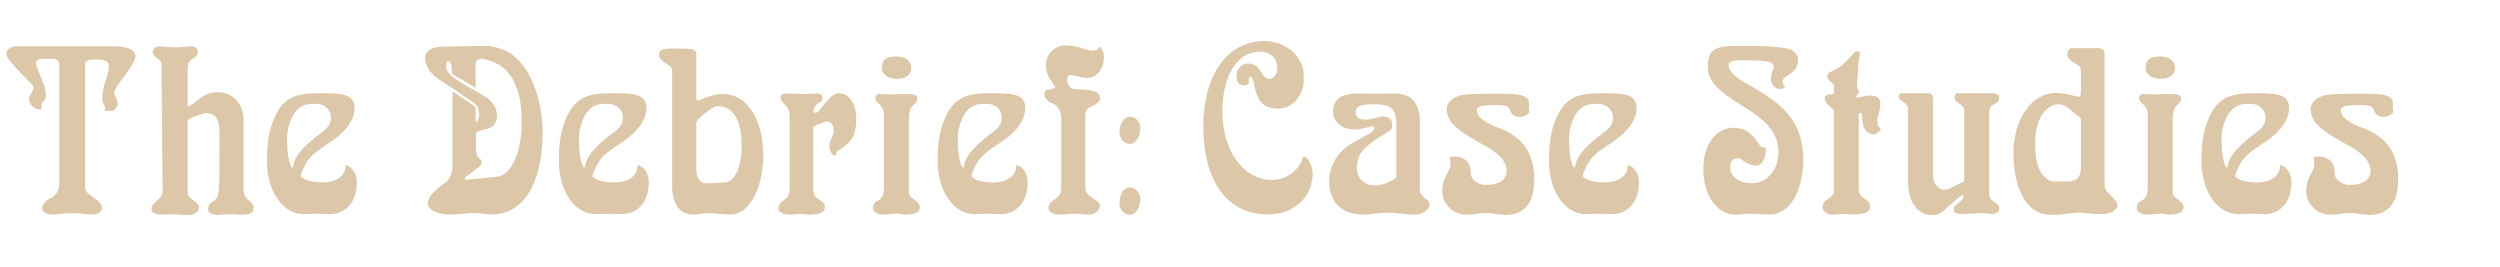
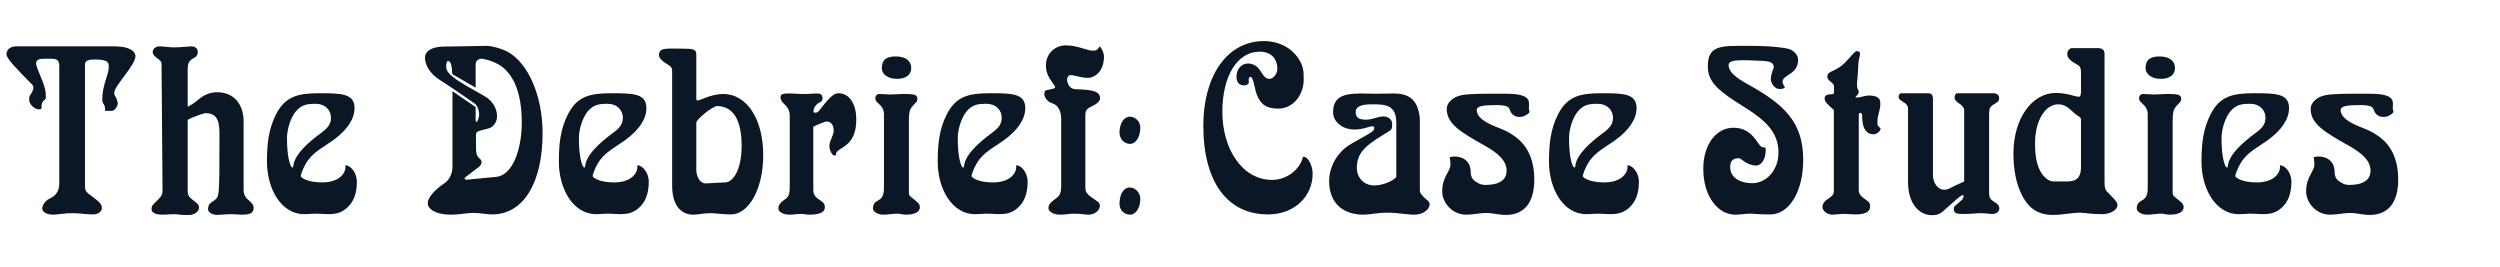
<svg xmlns="http://www.w3.org/2000/svg" id="Layer_1" viewBox="0 0 5164.2 549.8">
-   <path d="M224.65,139.49c0-9.37.81-16.66-30.01-16.66-11.35,0-19.06,2.6-19.06,9.89v255.03c0,4.16,3.24,9.37,6.08,11.45,16.22,13.01,28.79,19.26,28.79,30.19,0,7.81-8.11,13.53-17.84,13.53-14.6,0-29.2-2.6-42.17-2.6-17.84,0-32.44,3.12-40.96,3.12-12.98,0-22.3-5.73-22.3-13.01,0-6.25,6.49-16.13,14.6-19.78,13.79-6.25,20.68-16.13,20.68-31.75v-242.54c0-15.09-8.11-15.09-21.09-15.09-17.03,0-26.76-.52-26.76,9.89s19.87,44.24,19.87,62.98c0,4.68,1.22,9.37-2.03,11.97-3.65,3.12-6.49,5.73-6.49,11.45,0,6.25.41,8.33-4.87,8.33-10.54,0-20.68-10.93-20.68-18.74,0-3.64-.41-6.77,1.22-9.37,2.84-4.68,7.3-10.93,7.3-16.13,0-3.12-.41-4.68-2.43-6.77C31.63,139.49,13.38,120.76,13.38,111.91c0-10.41,8.92-16.14,20.27-16.14h203.97c29.2,0,42.17,9.89,42.17,20.3,0,18.74-43.79,61.42-43.79,75.47,0,4.16,1.22,6.25,3.24,9.37,1.62,2.6,4.06,10.41,4.06,12.49,0,6.25-6.89,15.61-11.76,15.61h-9.73c-2.03,0-4.87,1.04-4.87-1.56s.81-7.29-2.84-12.49c-2.03-3.12-2.84-5.2-2.84-9.37,0-30.19,13.38-51.53,13.38-66.1Z" fill="#dcc8a8" />
-   <path d="M333.73,132.73c0-5.2-1.62-6.77-7.71-11.45-4.87-3.64-10.54-7.81-10.54-14.05s6.49-11.45,13.38-11.45c10.54,0,21.49,2.08,29.6,2.08,17.44,0,29.6-2.08,36.9-2.08,6.89,0,12.98,4.16,12.98,9.89,0,4.16.41,8.33-4.46,11.97-8.92,6.25-16.22,6.25-16.22,26.02v71.31c0,.52,0,5.2,1.22,5.2,0,0,11.35-6.25,19.06-13.01,12.57-10.93,25.95-16.66,40.14-16.66,35.28,0,55.15,24.98,55.15,60.38v143.13c0,6.25,3.24,13.01,7.3,16.66,6.49,6.25,13.38,10.93,13.38,18.22,0,13.01-10.14,14.57-25.95,14.57-6.49,0-10.54-1.04-17.03-1.04-17.44,0-28.39,1.56-31.22,1.56-10.95,0-19.87-5.21-19.87-11.45,0-9.89,3.65-12.49,10.95-17.18,8.51-5.73,9.33-9.89,10.54-17.7,2.03-11.97,2.03-53.09,2.03-122.31,0-31.75-9.33-41.64-29.2-41.64-.41,0-16.22,3.64-36.09,13.53-.81.52-.41,2.08-.41,3.64v143.13c0,9.89,3.24,13.01,8.92,17.7,7.3,5.73,14.6,9.89,14.6,17.18,0,6.77-7.7,14.05-17.84,15.09-5.68.52-8.92,0-14.6,0-7.3,0-11.35-1.56-18.65-1.56-10.14,0-15.41,1.04-25.55,1.04-12.17,0-21.49-4.16-21.49-10.41,0-3.64,0-7.29,3.65-10.93,13.79-14.05,19.06-16.66,19.06-28.11l-2.03-261.28Z" fill="#dcc8a8" />
-   <path d="M714.09,341.44c8.92,0,23.11,13.53,23.11,34.35,0,24.46-7.3,43.2-22.3,55.17-19.46,16.13-40.15,10.41-62.85,10.41-9.33,0-14.19,1.04-23.52,1.04-47.85,0-77.05-52.57-77.05-108.26,0-35.91,2.84-66.62,18.65-97.85,19.06-37.47,45.42-43.72,90.02-43.72s72.18.52,72.18,30.71c0,22.9-15.82,45.8-43.79,66.1-21.49,15.61-43.39,25.5-56.36,47.88-6.89,11.45-10.95,23.94-10.95,26.54,0,2.08,11.76,13.01,44.2,13.01s47.44-16.13,48.25-31.23c0-1.56-.81-4.16.41-4.16ZM603.79,346.12c2.43,0,2.03-4.68,2.84-7.81,4.46-19.26,25.14-40.6,58.39-65.06,11.76-8.85,18.65-16.66,18.65-30.19,0-15.61-12.17-28.63-31.22-28.63-17.03,0-29.6,1.04-42.17,16.66-10.14,13.01-17.44,35.91-17.44,54.65,0,43.72,8.11,60.38,10.95,60.38Z" fill="#dcc8a8" />
-   <path d="M934.67,188.42l47.85,32.79v27.06c0,1.56.81,3.64,2.03,3.64,1.62,0,5.27-9.37,5.27-15.61,0-7.29-3.65-18.22-8.52-21.86-24.74-17.7-49.47-34.35-73.8-49.97-18.65-11.97-29.6-29.67-29.6-45.28,0-14.57,15.41-22.38,36.9-22.9l91.64-1.56c6.08,0,27.17,4.16,42.58,12.49,42.58,23.42,71.77,91.6,71.77,167.59,0,102.01-38.93,168.11-104.21,168.11-11.35,0-25.14-3.12-39.74-3.12-12.17,0-27.98,3.64-44.61,3.64-34.87,0-48.66-13.01-48.66-23.42,0-11.97,13.79-27.58,35.28-42.16,7.3-4.68,15.82-17.18,15.82-33.31v-156.14ZM982.52,181.13l-48.25-28.11c-.81-15.61-2.43-27.06-8.92-27.06-2.84,0-3.65,6.77-3.65,12.49,0,16.66,28.38,31.23,79.48,60.38,16.22,9.37,25.55,24.98,25.55,41.64,0,11.97-7.71,22.38-18.25,24.98-29.6,7.29-25.14,5.2-25.14,26.54,0,18.74-1.22,28.63,7.3,35.39,2.03,1.56,4.05,4.16,4.05,7.29,0,8.85-6.89,10.41-31.63,30.19-1.62,1.04-3.24,1.56-3.24,4.16s2.84,2.08,4.87,2.08c4.05,0,6.49-.52,10.54-1.04l49.88-4.68c32.44-3.12,52.71-53.61,52.71-112.94,0-56.21-15-96.29-42.17-115.55-14.6-10.41-35.68-15.61-40.96-15.61-6.89,0-12.17,4.68-12.17,11.97v47.88Z" fill="#dcc8a8" />
-   <path d="M1317.05,341.44c8.92,0,23.11,13.53,23.11,34.35,0,24.46-7.3,43.2-22.3,55.17-19.46,16.13-40.15,10.41-62.85,10.41-9.33,0-14.19,1.04-23.52,1.04-47.85,0-77.05-52.57-77.05-108.26,0-35.91,2.84-66.62,18.65-97.85,19.06-37.47,45.42-43.72,90.02-43.72s72.18.52,72.18,30.71c0,22.9-15.82,45.8-43.79,66.1-21.49,15.61-43.39,25.5-56.36,47.88-6.89,11.45-10.95,23.94-10.95,26.54,0,2.08,11.76,13.01,44.2,13.01s47.44-16.13,48.25-31.23c0-1.56-.81-4.16.41-4.16ZM1206.76,346.12c2.43,0,2.03-4.68,2.84-7.81,4.46-19.26,25.14-40.6,58.39-65.06,11.76-8.85,18.65-16.66,18.65-30.19,0-15.61-12.17-28.63-31.22-28.63-17.03,0-29.6,1.04-42.17,16.66-10.14,13.01-17.44,35.91-17.44,54.65,0,43.72,8.11,60.38,10.95,60.38Z" fill="#dcc8a8" />
-   <path d="M1388.42,145.74c0-4.68-2.43-8.33-5.27-9.89-13.79-8.33-21.9-15.09-21.9-21.86,0-16.13,14.19-13.53,47.85-13.53,20.68,0,29.2,1.04,29.2,10.93v92.12c0,1.04.41,4.16,2.03,4.16,6.49,0,27.98-13.53,53.93-13.53,47.44,0,82.32,50.49,82.32,126.48,0,69.74-30.01,122.31-66.5,122.31-17.84,0-32.44-2.6-42.17-2.6-14.19,0-26.76,3.12-35.68,3.12-30.01,0-43.79-25.5-43.79-59.33v-238.38ZM1438.29,350.29c0,17.18,9.73,28.63,19.06,28.63,6.89,0,21.09-1.56,40.96-2.08,15-.52,33.66-23.94,33.66-75.99s-17.03-81.71-50.69-81.71c-9.33,0-42.98,27.58-42.98,34.35v96.81Z" fill="#dcc8a8" />
-   <path d="M1631.31,238.38c0-8.33-2.84-14.57-7.71-19.78-4.87-5.21-11.35-9.89-11.35-18.22,0-7.29,8.52-7.29,20.28-7.29,10.14,0,15.41,1.04,25.55,1.04,12.17.52,18.65-1.04,30.82-1.04,6.08,0,10.14,2.6,10.14,9.89,0,3.64-1.62,6.77-4.46,7.81-8.92,3.64-14.19,12.49-14.19,19.26,0,3.64,3.24,2.6,4.87,2.6,3.24,0,5.27-2.08,7.71-5.2,16.62-21.34,27.98-34.87,38.52-34.87,24.74,0,37.31,24.46,37.31,53.61,0,27.59-7.3,44.76-25.95,57.25-7.7,5.21-15.41,8.85-15.41,13.01,0,5.2-2.03,4.68-4.46,4.68-3.65,0-9.73-10.41-9.73-19.78,0-10.41,8.92-21.86,8.92-31.23,0-11.97-5.68-19.26-15.41-19.26,0,0-16.63,5.2-26.76,10.93v129.08c0,10.93,4.05,15.61,9.73,19.78,6.89,5.2,14.19,7.29,14.19,17.7s-11.76,15.09-32.44,15.09c-6.49,0-9.73-1.56-16.22-1.56-9.73,0-15.41,1.56-25.14,1.56-12.57,0-22.3-6.25-22.3-12.49,0-8.33,6.08-14.05,13.79-19.26,9.33-6.25,9.73-13.53,9.73-30.71v-142.61Z" fill="#dcc8a8" />
-   <path d="M1825.94,235.26c0-6.77-2.84-13.01-6.89-17.18-4.46-4.68-10.95-8.85-10.95-14.57,0-6.25,3.65-9.37,8.52-9.37,8.52,0,13.79,1.04,22.3,1.04,7.3,0,17.03-1.04,26.76-1.04,20.28,0,29.2.52,29.2,9.37,0,2.6,0,5.21-1.62,6.77-12.98,14.05-15.81,14.05-15.81,42.16v143.65c0,4.16.41,7.29,2.84,9.37,12.98,10.93,19.87,14.57,19.87,22.38,0,9.89-10.14,15.61-29.6,15.61-6.49,0-10.14-2.08-16.62-2.08-11.35,0-18.25,2.08-29.6,2.08s-21.09-6.25-21.09-13.01c0-8.33,4.06-13.01,10.14-16.13,9.73-4.68,12.57-11.97,12.57-28.63v-150.42ZM1850.28,116.59c20.27,0,32.03,8.85,32.03,23.94,0,13.01-9.73,22.38-29.6,22.38s-31.22-10.93-31.22-21.86c0-17.18,8.92-24.46,28.79-24.46Z" fill="#dcc8a8" />
-   <path d="M2099.65,341.44c8.92,0,23.11,13.53,23.11,34.35,0,24.46-7.3,43.2-22.3,55.17-19.46,16.13-40.15,10.41-62.85,10.41-9.33,0-14.19,1.04-23.52,1.04-47.85,0-77.05-52.57-77.05-108.26,0-35.91,2.84-66.62,18.65-97.85,19.06-37.47,45.42-43.72,90.02-43.72s72.18.52,72.18,30.71c0,22.9-15.82,45.8-43.79,66.1-21.49,15.61-43.39,25.5-56.36,47.88-6.89,11.45-10.95,23.94-10.95,26.54,0,2.08,11.76,13.01,44.2,13.01s47.44-16.13,48.25-31.23c0-1.56-.81-4.16.41-4.16ZM1989.36,346.12c2.43,0,2.03-4.68,2.84-7.81,4.46-19.26,25.14-40.6,58.39-65.06,11.76-8.85,18.65-16.66,18.65-30.19,0-15.61-12.17-28.63-31.22-28.63-17.03,0-29.6,1.04-42.17,16.66-10.14,13.01-17.44,35.91-17.44,54.65,0,43.72,8.11,60.38,10.95,60.38Z" fill="#dcc8a8" />
-   <path d="M2211.16,155.11c-3.65,0-6.89,4.16-6.89,9.37,0,6.77,4.46,19.26,17.03,19.78,30.82,1.04,51.09,2.6,51.09,18.74,0,5.73-6.08,10.93-12.98,14.57-10.54,5.73-17.44,6.25-17.44,20.82v148.34c0,13.53,6.08,16.14,24.74,29.15,2.84,2.08,5.27,4.68,5.27,8.85,0,11.97-13.38,18.74-23.11,18.74-6.08,0-17.44-2.08-30.41-2.08-10.95,0-17.03,2.08-27.98,2.08-16.22,0-24.74-7.29-24.74-13.53,0-9.37,7.3-13.53,15.81-20.3,8.11-6.25,10.54-11.45,10.54-27.06v-137.41c0-16.14-7.3-28.63-18.25-31.75-9.33-2.6-16.62-11.45-16.62-19.26,0-3.64,1.22-7.29,4.05-7.81,9.73-2.08,18.25-3.12,18.25-6.25,0-2.08-1.22-2.6-2.03-4.16-7.7-11.97-17.03-21.86-17.03-40.6,0-24.98,19.06-41.64,41.36-41.64,23.92,0,42.98,10.93,55.55,10.93,4.87,0,9.33-.52,11.76-5.73.81-1.56,1.62-2.6,2.84-2.6s8.52,11.45,8.52,20.3c0,30.19-18.65,44.24-33.25,44.24s-27.98-5.73-36.09-5.73Z" fill="#dcc8a8" />
-   <path d="M2333.62,240.99c12.17,0,21.9,10.41,21.9,22.38,0,19.78-9.33,33.83-21.49,33.83s-21.49-10.41-21.49-23.94c0-18.22,9.33-32.27,21.09-32.27ZM2333.62,387.24c12.17,0,21.9,11.45,21.9,23.42,0,18.74-9.33,32.79-21.09,32.79-12.57,0-21.9-9.89-21.9-22.38,0-20.3,8.92-33.83,21.09-33.83Z" fill="#dcc8a8" />
-   <path d="M2692.88,323.74c9.33,0,18.65,18.74,18.65,34.87,0,45.8-36.09,84.32-92.46,84.32-82.32,0-133.41-65.06-133.41-183.73,0-98.89,46.63-174.36,125.71-174.36,48.66,0,81.51,35.91,81.51,69.22,0,10.41.81,16.13-1.62,26.02-6.49,26.54-26.76,44.24-50.28,44.24-26.76,0-41.77-9.37-49.07-44.24-2.43-11.45-5.27-21.34-8.52-21.34s-4.06,3.12-4.06,6.77c0,1.56.41,3.12.41,4.68,0,3.12-5.27,6.25-8.92,6.25-10.95,0-16.62-5.73-16.62-18.74,0-14.05,9.73-26.54,23.52-26.54,8.11,0,16.63,3.64,21.9,9.89,7.3,8.33,11.35,21.86,22.3,21.86,8.11,0,16.63-10.41,16.63-20.3,0-22.9-14.19-35.91-36.5-35.91-45.01,0-77.05,48.4-77.05,124.39s40.55,140.53,103,140.53c29.6,0,55.15-20.82,62.04-42.68.81-2.6.81-5.2,2.84-5.2Z" fill="#dcc8a8" />
-   <path d="M2842.51,193.62c9.73,0,21.9-.52,34.87-.52,19.06,0,36.09,3.12,46.63,20.3,5.27,8.33,8.92,23.94,8.92,32.79v147.3c0,6.25,6.49,13.01,16.22,20.82,2.43,2.08,4.05,4.68,4.05,8.33,0,9.37-13.38,20.82-31.22,20.82-15.81,0-34.87-4.16-55.96-4.16-19.87,0-36.9,4.16-49.07,4.16-46.63,0-71.37-27.59-71.37-69.22,0-30.71,17.44-60.9,45.42-77.03,37.71-21.86,47.85-24.98,47.85-32.79,0-2.6-2.03-3.64-4.05-3.64-5.68,0-18.65,6.77-36.5,6.77-28.39,0-44.61-18.74-44.61-34.87,0-32.27,20.27-39.56,57.18-39.56,12.17,0,19.46.52,31.63.52ZM2857.51,240.47c10.54,0,18.25,6.77,18.25,15.09,0,5.73,0,11.45-4.05,14.05-44.61,27.06-68.94,41.64-68.94,77.03,0,20.82,15,36.43,36.09,36.43,16.22,0,36.5-7.81,45.42-17.18v-111.9c0-37.99-22.71-38.52-51.5-38.52-20.27,0-32.44,4.68-32.44,15.61,0,11.97,6.89,16.13,21.09,16.13,12.98,0,25.95-6.77,36.09-6.77Z" fill="#dcc8a8" />
-   <path d="M3159.6,231.1c0,2.08-9.73,10.41-19.87,10.41-8.92,0-15.81-3.12-19.87-11.97-2.84-6.77-2.03-12.49-29.2-12.49s-40.14,2.08-40.14,10.41c0,13.01,13.79,23.94,38.12,33.83,15.41,6.25,24.74,9.37,38.93,19.26,27.98,19.26,41.77,49.45,41.77,90.56,0,47.36-20.68,72.87-58.8,72.87-14.6,0-28.38-4.16-39.74-4.16-13.38,0-27.98,3.64-41.77,3.64-30.41,0-49.88-26.02-49.88-47.88,0-31.23,17.03-40.6,17.03-56.21,0-7.81-1.62-14.05-1.62-14.05,0-1.04,6.49-2.08,9.73-2.08,19.06,0,31.22,10.41,33.25,26.02,1.22,8.85-1.22,18.22,10.95,26.02,7.3,4.68,11.76,6.77,19.87,6.77,28.38,0,43.79-10.41,43.79-29.15,0-20.3-15.81-35.39-44.2-51.53-49.07-27.59-79.48-44.76-79.48-76.51,0-11.97,11.76-24.46,30.01-28.11,17.03-3.64,48.25-3.12,92.46-3.12,62.45,0,43.79,22.38,47.85,34.35.41,1.04.81,2.08.81,3.12Z" fill="#dcc8a8" />
-   <path d="M3362.35,341.44c8.92,0,23.11,13.53,23.11,34.35,0,24.46-7.3,43.2-22.3,55.17-19.46,16.13-40.15,10.41-62.85,10.41-9.33,0-14.19,1.04-23.52,1.04-47.85,0-77.05-52.57-77.05-108.26,0-35.91,2.84-66.62,18.65-97.85,19.06-37.47,45.42-43.72,90.02-43.72s72.18.52,72.18,30.71c0,22.9-15.82,45.8-43.79,66.1-21.49,15.61-43.39,25.5-56.36,47.88-6.89,11.45-10.95,23.94-10.95,26.54,0,2.08,11.76,13.01,44.2,13.01s47.44-16.13,48.25-31.23c0-1.56-.81-4.16.41-4.16ZM3252.05,346.12c2.43,0,2.03-4.68,2.84-7.81,4.46-19.26,25.14-40.6,58.39-65.06,11.76-8.85,18.65-16.66,18.65-30.19,0-15.61-12.17-28.63-31.22-28.63-17.03,0-29.6,1.04-42.17,16.66-10.14,13.01-17.44,35.91-17.44,54.65,0,43.72,8.11,60.38,10.95,60.38Z" fill="#dcc8a8" />
-   <path d="M3673.76,314.9c0-43.2-29.2-68.18-72.99-95.25-48.25-30.19-72.99-48.93-72.99-82.24,0-45.8,28.79-42.68,88.4-42.68,47.04,0,75.42,4.68,81.51,7.29,9.73,4.16,16.62,13.01,16.62,20.82,0,12.49-4.46,20.82-12.98,27.06-10.14,7.29-19.06,11.45-19.06,18.22,0,3.64.81,6.25,2.84,8.85.81,1.56,1.62,2.08,1.62,3.64,0,2.6-6.49,3.12-11.76,3.12-8.11,0-17.03-10.93-17.03-20.3,0-11.45,6.08-21.34,6.08-24.46,0-13.01-13.38-13.01-41.77-14.05-9.33-.52-14.6-.52-23.92-.52-17.03,0-27.57,2.6-27.57,9.37,0,14.57,13.79,26.02,40.14,40.6,74.21,41.12,113.95,77.55,113.95,155.62,0,66.62-29.6,112.94-67.72,112.94-25.55,0-38.52-1.56-38.52-1.56-10.14-.52-22.3,2.08-33.66,2.08-37.31,0-66.5-39.04-66.5-94.73,0-52.05,27.98-84.84,62.04-84.84,19.06,0,33.25,7.29,45.82,23.94,5.68,7.81,10.54,16.66,16.22,16.66,3.65,0,4.87-1.04,4.87,5.21,0,18.74-8.52,32.27-19.87,32.27-18.65,0-31.22-15.09-35.28-15.09-11.76,0-18.25,4.16-18.25,18.74,0,18.74,17.03,32.79,45.82,32.79s53.93-26.54,53.93-63.5Z" fill="#dcc8a8" />
-   <path d="M3788.11,229.02c0-1.04-.41-2.6-1.22-3.12-11.35-9.89-17.84-15.61-17.84-22.9,0-6.25,6.49-8.33,14.19-8.33,6.08,0,5.27-2.08,5.27-12.49,0-4.16,0-7.29-2.43-9.37-7.3-6.77-11.35-8.33-11.35-14.57,0-13.53,17.44-7.81,39.74-32.27,10.54-11.45,17.84-20.3,20.28-20.3,3.24,0,7.3.52,7.3,5.21,0,6.25-2.03,9.89-2.84,16.13-1.22,11.97-.81,19.26-2.03,31.75-.41,6.25-1.22,9.37-1.22,15.61,0,4.68.41,7.81,2.43,11.45.81,1.56,1.22,2.6,1.22,4.68,0,3.12-4.87,7.81-7.3,10.41,1.62,0,2.84.52,4.46.52,6.89,0,15.81-4.16,22.3-4.16,14.19,0,25.14,2.6,25.14,16.13,0,16.66-6.08,22.38-6.08,39.56,0,4.16.81,8.33,4.05,9.89,1.22.52,2.43,1.56,2.43,3.64,0,3.64-7.3,10.93-14.6,10.93-13.79,0-21.9-10.93-23.11-30.19-.41-6.25.41-14.05-3.65-14.05-2.84,0-3.65,1.04-3.65,4.68v153.54c0,9.37,2.84,13.01,18.25,23.94,3.65,2.6,5.27,5.73,5.27,10.93,0,11.97-11.35,16.66-30.82,16.66-8.52,0-12.98-1.04-21.49-1.04-10.95,0-20.68,1.56-25.55,1.56-12.17,0-20.68-9.37-20.68-15.09,0-18.22,23.52-18.22,23.52-32.79v-166.55Z" fill="#dcc8a8" />
-   <path d="M3992.89,362.26c0,16.14,11.35,29.67,21.9,29.67,5.68,0,10.14-1.04,16.22-4.68,10.54-5.73,19.87-8.85,26.36-12.49v-147.29c0-4.68-4.06-8.85-7.3-11.45-6.08-4.68-12.57-8.33-12.57-14.05,0-4.68,2.03-9.37,5.68-9.37h74.21c6.89,0,12.17,3.12,12.17,9.89,0,4.16-1.22,6.77-4.05,8.85-12.17,7.81-16.63,7.81-16.63,23.94v164.99c0,6.77,2.84,11.45,7.3,14.57,6.89,4.68,13.79,7.81,13.79,15.61,0,7.29-6.49,11.45-14.6,11.45-9.33,0-14.19-1.56-23.52-1.56-8.11,0-19.46,1.56-32.04,1.56-15.41,0-23.92,1.04-23.92-10.93,0-3.12,1.22-4.68,3.24-6.25,12.98-11.45,17.03-13.01,17.03-20.82,0-1.04-2.03-.52-2.84-.52-3.24,0-15.81,11.97-39.33,32.79-7.71,6.77-13.79,8.33-23.52,8.33-25.14,0-49.07-22.9-49.07-68.18v-153.02c0-4.16-3.65-8.33-6.49-10.41-6.08-4.16-12.98-7.29-12.98-12.49s2.43-7.81,6.49-7.81h53.93c7.3,0,10.54,2.6,10.54,13.01v156.66Z" fill="#dcc8a8" />
-   <path d="M4333.1,99.42c8.52,0,14.19,3.12,14.19,11.45v266.48c0,6.25.81,14.05,4.46,17.7,12.17,13.01,22.3,21.34,22.3,28.11,0,11.45-15.82,19.26-32.04,19.26-23.11,0-38.12-3.12-44.2-3.12-17.84,0-36.9,4.68-56.77,4.68-34.47,0-55.96-16.66-70.56-55.17-7.71-20.3-11.35-45.28-11.35-71.83,0-72.35,38.52-124.91,87.18-124.91,23.92,0,40.55,7.81,48.25,7.81,2.84,0,4.05-5.73,4.05-9.37v-42.16c0-5.2-1.22-10.93-4.87-13.01-18.25-10.41-23.52-15.09-23.52-24.46,0-5.21,4.87-11.45,9.73-11.45h53.12ZM4298.63,247.23c0-5.73-3.24-4.68-13.79-13.53-8.92-7.81-17.84-18.22-32.85-18.22-26.36,0-48.25,31.75-48.25,81.19,0,31.75,5.68,54.65,19.46,68.7,11.35,11.45,19.46,9.37,25.95,9.37,26.76,0,49.47,4.68,49.47-29.67v-97.85Z" fill="#dcc8a8" />
-   <path d="M4436.5,235.26c0-6.77-2.84-13.01-6.89-17.18-4.46-4.68-10.95-8.85-10.95-14.57,0-6.25,3.65-9.37,8.52-9.37,8.52,0,13.79,1.04,22.3,1.04,7.3,0,17.03-1.04,26.76-1.04,20.28,0,29.2.52,29.2,9.37,0,2.6,0,5.21-1.62,6.77-12.98,14.05-15.81,14.05-15.81,42.16v143.65c0,4.16.41,7.29,2.84,9.37,12.98,10.93,19.87,14.57,19.87,22.38,0,9.89-10.14,15.61-29.6,15.61-6.49,0-10.14-2.08-16.62-2.08-11.35,0-18.25,2.08-29.6,2.08s-21.09-6.25-21.09-13.01c0-8.33,4.06-13.01,10.14-16.13,9.73-4.68,12.57-11.97,12.57-28.63v-150.42ZM4460.83,116.59c20.27,0,32.03,8.85,32.03,23.94,0,13.01-9.73,22.38-29.6,22.38s-31.22-10.93-31.22-21.86c0-17.18,8.92-24.46,28.79-24.46Z" fill="#dcc8a8" />
-   <path d="M4710.21,341.44c8.92,0,23.11,13.53,23.11,34.35,0,24.46-7.3,43.2-22.3,55.17-19.46,16.13-40.15,10.41-62.85,10.41-9.33,0-14.19,1.04-23.52,1.04-47.85,0-77.05-52.57-77.05-108.26,0-35.91,2.84-66.62,18.65-97.85,19.06-37.47,45.42-43.72,90.02-43.72s72.18.52,72.18,30.71c0,22.9-15.82,45.8-43.79,66.1-21.49,15.61-43.39,25.5-56.36,47.88-6.89,11.45-10.95,23.94-10.95,26.54,0,2.08,11.76,13.01,44.2,13.01s47.44-16.13,48.25-31.23c0-1.56-.81-4.16.41-4.16ZM4599.91,346.12c2.43,0,2.03-4.68,2.84-7.81,4.46-19.26,25.14-40.6,58.39-65.06,11.76-8.85,18.65-16.66,18.65-30.19,0-15.61-12.17-28.63-31.22-28.63-17.03,0-29.6,1.04-42.17,16.66-10.14,13.01-17.44,35.91-17.44,54.65,0,43.72,8.11,60.38,10.95,60.38Z" fill="#dcc8a8" />
-   <path d="M4944.18,231.1c0,2.08-9.73,10.41-19.87,10.41-8.92,0-15.81-3.12-19.87-11.97-2.84-6.77-2.03-12.49-29.2-12.49s-40.14,2.08-40.14,10.41c0,13.01,13.79,23.94,38.12,33.83,15.41,6.25,24.74,9.37,38.93,19.26,27.98,19.26,41.77,49.45,41.77,90.56,0,47.36-20.68,72.87-58.8,72.87-14.6,0-28.38-4.16-39.74-4.16-13.38,0-27.98,3.64-41.77,3.64-30.41,0-49.88-26.02-49.88-47.88,0-31.23,17.03-40.6,17.03-56.21,0-7.81-1.62-14.05-1.62-14.05,0-1.04,6.49-2.08,9.73-2.08,19.06,0,31.22,10.41,33.25,26.02,1.22,8.85-1.22,18.22,10.95,26.02,7.3,4.68,11.76,6.77,19.87,6.77,28.38,0,43.79-10.41,43.79-29.15,0-20.3-15.81-35.39-44.2-51.53-49.07-27.59-79.48-44.76-79.48-76.51,0-11.97,11.76-24.46,30.01-28.11,17.03-3.64,48.25-3.12,92.46-3.12,62.45,0,43.79,22.38,47.85,34.35.41,1.04.81,2.08.81,3.12Z" fill="#dcc8a8" />
+   <path d="M224.65,139.49c0-9.37.81-16.66-30.01-16.66-11.35,0-19.06,2.6-19.06,9.89v255.03c0,4.16,3.24,9.37,6.08,11.45,16.22,13.01,28.79,19.26,28.79,30.19,0,7.81-8.11,13.53-17.84,13.53-14.6,0-29.2-2.6-42.17-2.6-17.84,0-32.44,3.12-40.96,3.12-12.98,0-22.3-5.73-22.3-13.01,0-6.25,6.49-16.13,14.6-19.78,13.79-6.25,20.68-16.13,20.68-31.75v-242.54c0-15.09-8.11-15.09-21.09-15.09-17.03,0-26.76-.52-26.76,9.89s19.87,44.24,19.87,62.98c0,4.68,1.22,9.37-2.03,11.97-3.65,3.12-6.49,5.73-6.49,11.45,0,6.25.41,8.33-4.87,8.33-10.54,0-20.68-10.93-20.68-18.74,0-3.64-.41-6.77,1.22-9.37,2.84-4.68,7.3-10.93,7.3-16.13,0-3.12-.41-4.68-2.43-6.77C31.63,139.49,13.38,120.76,13.38,111.91c0-10.41,8.92-16.14,20.27-16.14h203.97c29.2,0,42.17,9.89,42.17,20.3,0,18.74-43.79,61.42-43.79,75.47,0,4.16,1.22,6.25,3.24,9.37,1.62,2.6,4.06,10.41,4.06,12.49,0,6.25-6.89,15.61-11.76,15.61h-9.73c-2.03,0-4.87,1.04-4.87-1.56s.81-7.29-2.84-12.49c-2.03-3.12-2.84-5.2-2.84-9.37,0-30.19,13.38-51.53,13.38-66.1Z" fill="#0b1725" />
+   <path d="M333.73,132.73c0-5.2-1.62-6.77-7.71-11.45-4.87-3.64-10.54-7.81-10.54-14.05s6.49-11.45,13.38-11.45c10.54,0,21.49,2.08,29.6,2.08,17.44,0,29.6-2.08,36.9-2.08,6.89,0,12.98,4.16,12.98,9.89,0,4.16.41,8.33-4.46,11.97-8.92,6.25-16.22,6.25-16.22,26.02v71.31c0,.52,0,5.2,1.22,5.2,0,0,11.35-6.25,19.06-13.01,12.57-10.93,25.95-16.66,40.14-16.66,35.28,0,55.15,24.98,55.15,60.38v143.13c0,6.25,3.24,13.01,7.3,16.66,6.49,6.25,13.38,10.93,13.38,18.22,0,13.01-10.14,14.57-25.95,14.57-6.49,0-10.54-1.04-17.03-1.04-17.44,0-28.39,1.56-31.22,1.56-10.95,0-19.87-5.21-19.87-11.45,0-9.89,3.65-12.49,10.95-17.18,8.51-5.73,9.33-9.89,10.54-17.7,2.03-11.97,2.03-53.09,2.03-122.31,0-31.75-9.33-41.64-29.2-41.64-.41,0-16.22,3.64-36.09,13.53-.81.52-.41,2.08-.41,3.64v143.13c0,9.89,3.24,13.01,8.92,17.7,7.3,5.73,14.6,9.89,14.6,17.18,0,6.77-7.7,14.05-17.84,15.09-5.68.52-8.92,0-14.6,0-7.3,0-11.35-1.56-18.65-1.56-10.14,0-15.41,1.04-25.55,1.04-12.17,0-21.49-4.16-21.49-10.41,0-3.64,0-7.29,3.65-10.93,13.79-14.05,19.06-16.66,19.06-28.11l-2.03-261.28Z" fill="#0b1725" />
+   <path d="M714.09,341.44c8.92,0,23.11,13.53,23.11,34.35,0,24.46-7.3,43.2-22.3,55.17-19.46,16.13-40.15,10.41-62.85,10.41-9.33,0-14.19,1.04-23.52,1.04-47.85,0-77.05-52.57-77.05-108.26,0-35.91,2.84-66.62,18.65-97.85,19.06-37.47,45.42-43.72,90.02-43.72s72.18.52,72.18,30.71c0,22.9-15.82,45.8-43.79,66.1-21.49,15.61-43.39,25.5-56.36,47.88-6.89,11.45-10.95,23.94-10.95,26.54,0,2.08,11.76,13.01,44.2,13.01s47.44-16.13,48.25-31.23c0-1.56-.81-4.16.41-4.16ZM603.79,346.12c2.43,0,2.03-4.68,2.84-7.81,4.46-19.26,25.14-40.6,58.39-65.06,11.76-8.85,18.65-16.66,18.65-30.19,0-15.61-12.17-28.63-31.22-28.63-17.03,0-29.6,1.04-42.17,16.66-10.14,13.01-17.44,35.91-17.44,54.65,0,43.72,8.11,60.38,10.95,60.38Z" fill="#0b1725" />
+   <path d="M934.67,188.42l47.85,32.79v27.06c0,1.56.81,3.64,2.03,3.64,1.62,0,5.27-9.37,5.27-15.61,0-7.29-3.65-18.22-8.52-21.86-24.74-17.7-49.47-34.35-73.8-49.97-18.65-11.97-29.6-29.67-29.6-45.28,0-14.57,15.41-22.38,36.9-22.9l91.64-1.56c6.08,0,27.17,4.16,42.58,12.49,42.58,23.42,71.77,91.6,71.77,167.59,0,102.01-38.93,168.11-104.21,168.11-11.35,0-25.14-3.12-39.74-3.12-12.17,0-27.98,3.64-44.61,3.64-34.87,0-48.66-13.01-48.66-23.42,0-11.97,13.79-27.58,35.28-42.16,7.3-4.68,15.82-17.18,15.82-33.31v-156.14ZM982.52,181.13l-48.25-28.11c-.81-15.61-2.43-27.06-8.92-27.06-2.84,0-3.65,6.77-3.65,12.49,0,16.66,28.38,31.23,79.48,60.38,16.22,9.37,25.55,24.98,25.55,41.64,0,11.97-7.71,22.38-18.25,24.98-29.6,7.29-25.14,5.2-25.14,26.54,0,18.74-1.22,28.63,7.3,35.39,2.03,1.56,4.05,4.16,4.05,7.29,0,8.85-6.89,10.41-31.63,30.19-1.62,1.04-3.24,1.56-3.24,4.16s2.84,2.08,4.87,2.08c4.05,0,6.49-.52,10.54-1.04l49.88-4.68c32.44-3.12,52.71-53.61,52.71-112.94,0-56.21-15-96.29-42.17-115.55-14.6-10.41-35.68-15.61-40.96-15.61-6.89,0-12.17,4.68-12.17,11.97v47.88Z" fill="#0b1725" />
+   <path d="M1317.05,341.44c8.92,0,23.11,13.53,23.11,34.35,0,24.46-7.3,43.2-22.3,55.17-19.46,16.13-40.15,10.41-62.85,10.41-9.33,0-14.19,1.04-23.52,1.04-47.85,0-77.05-52.57-77.05-108.26,0-35.91,2.84-66.62,18.65-97.85,19.06-37.47,45.42-43.72,90.02-43.72s72.18.52,72.18,30.71c0,22.9-15.82,45.8-43.79,66.1-21.49,15.61-43.39,25.5-56.36,47.88-6.89,11.45-10.95,23.94-10.95,26.54,0,2.08,11.76,13.01,44.2,13.01s47.44-16.13,48.25-31.23c0-1.56-.81-4.16.41-4.16ZM1206.76,346.12c2.43,0,2.03-4.68,2.84-7.81,4.46-19.26,25.14-40.6,58.39-65.06,11.76-8.85,18.65-16.66,18.65-30.19,0-15.61-12.17-28.63-31.22-28.63-17.03,0-29.6,1.04-42.17,16.66-10.14,13.01-17.44,35.91-17.44,54.65,0,43.72,8.11,60.38,10.95,60.38Z" fill="#0b1725" />
+   <path d="M1388.42,145.74c0-4.68-2.43-8.33-5.27-9.89-13.79-8.33-21.9-15.09-21.9-21.86,0-16.13,14.19-13.53,47.85-13.53,20.68,0,29.2,1.04,29.2,10.93v92.12c0,1.04.41,4.16,2.03,4.16,6.49,0,27.98-13.53,53.93-13.53,47.44,0,82.32,50.49,82.32,126.48,0,69.74-30.01,122.31-66.5,122.31-17.84,0-32.44-2.6-42.17-2.6-14.19,0-26.76,3.12-35.68,3.12-30.01,0-43.79-25.5-43.79-59.33v-238.38ZM1438.29,350.29c0,17.18,9.73,28.63,19.06,28.63,6.89,0,21.09-1.56,40.96-2.08,15-.52,33.66-23.94,33.66-75.99s-17.03-81.71-50.69-81.71c-9.33,0-42.98,27.58-42.98,34.35v96.81Z" fill="#0b1725" />
+   <path d="M1631.31,238.38c0-8.33-2.84-14.57-7.71-19.78-4.87-5.21-11.35-9.89-11.35-18.22,0-7.29,8.52-7.29,20.28-7.29,10.14,0,15.41,1.04,25.55,1.04,12.17.52,18.65-1.04,30.82-1.04,6.08,0,10.14,2.6,10.14,9.89,0,3.64-1.62,6.77-4.46,7.81-8.92,3.64-14.19,12.49-14.19,19.26,0,3.64,3.24,2.6,4.87,2.6,3.24,0,5.27-2.08,7.71-5.2,16.62-21.34,27.98-34.87,38.52-34.87,24.74,0,37.31,24.46,37.31,53.61,0,27.59-7.3,44.76-25.95,57.25-7.7,5.21-15.41,8.85-15.41,13.01,0,5.2-2.03,4.68-4.46,4.68-3.65,0-9.73-10.41-9.73-19.78,0-10.41,8.92-21.86,8.92-31.23,0-11.97-5.68-19.26-15.41-19.26,0,0-16.63,5.2-26.76,10.93v129.08c0,10.93,4.05,15.61,9.73,19.78,6.89,5.2,14.19,7.29,14.19,17.7s-11.76,15.09-32.44,15.09c-6.49,0-9.73-1.56-16.22-1.56-9.73,0-15.41,1.56-25.14,1.56-12.57,0-22.3-6.25-22.3-12.49,0-8.33,6.08-14.05,13.79-19.26,9.33-6.25,9.73-13.53,9.73-30.71v-142.61Z" fill="#0b1725" />
+   <path d="M1825.94,235.26c0-6.77-2.84-13.01-6.89-17.18-4.46-4.68-10.95-8.85-10.95-14.57,0-6.25,3.65-9.37,8.52-9.37,8.52,0,13.79,1.04,22.3,1.04,7.3,0,17.03-1.04,26.76-1.04,20.28,0,29.2.52,29.2,9.37,0,2.6,0,5.21-1.62,6.77-12.98,14.05-15.81,14.05-15.81,42.16v143.65c0,4.16.41,7.29,2.84,9.37,12.98,10.93,19.87,14.57,19.87,22.38,0,9.89-10.14,15.61-29.6,15.61-6.49,0-10.14-2.08-16.62-2.08-11.35,0-18.25,2.08-29.6,2.08s-21.09-6.25-21.09-13.01c0-8.33,4.06-13.01,10.14-16.13,9.73-4.68,12.57-11.97,12.57-28.63v-150.42ZM1850.28,116.59c20.27,0,32.03,8.85,32.03,23.94,0,13.01-9.73,22.38-29.6,22.38s-31.22-10.93-31.22-21.86c0-17.18,8.92-24.46,28.79-24.46Z" fill="#0b1725" />
+   <path d="M2099.65,341.44c8.92,0,23.11,13.53,23.11,34.35,0,24.46-7.3,43.2-22.3,55.17-19.46,16.13-40.15,10.41-62.85,10.41-9.33,0-14.19,1.04-23.52,1.04-47.85,0-77.05-52.57-77.05-108.26,0-35.91,2.84-66.62,18.65-97.85,19.06-37.47,45.42-43.72,90.02-43.72s72.18.52,72.18,30.71c0,22.9-15.82,45.8-43.79,66.1-21.49,15.61-43.39,25.5-56.36,47.88-6.89,11.45-10.95,23.94-10.95,26.54,0,2.08,11.76,13.01,44.2,13.01s47.44-16.13,48.25-31.23c0-1.56-.81-4.16.41-4.16ZM1989.36,346.12c2.43,0,2.03-4.68,2.84-7.81,4.46-19.26,25.14-40.6,58.39-65.06,11.76-8.85,18.65-16.66,18.65-30.19,0-15.61-12.17-28.63-31.22-28.63-17.03,0-29.6,1.04-42.17,16.66-10.14,13.01-17.44,35.91-17.44,54.65,0,43.72,8.11,60.38,10.95,60.38Z" fill="#0b1725" />
+   <path d="M2211.16,155.11c-3.65,0-6.89,4.16-6.89,9.37,0,6.77,4.46,19.26,17.03,19.78,30.82,1.04,51.09,2.6,51.09,18.74,0,5.73-6.08,10.93-12.98,14.57-10.54,5.73-17.44,6.25-17.44,20.82v148.34c0,13.53,6.08,16.14,24.74,29.15,2.84,2.08,5.27,4.68,5.27,8.85,0,11.97-13.38,18.74-23.11,18.74-6.08,0-17.44-2.08-30.41-2.08-10.95,0-17.03,2.08-27.98,2.08-16.22,0-24.74-7.29-24.74-13.53,0-9.37,7.3-13.53,15.81-20.3,8.11-6.25,10.54-11.45,10.54-27.06v-137.41c0-16.14-7.3-28.63-18.25-31.75-9.33-2.6-16.62-11.45-16.62-19.26,0-3.64,1.22-7.29,4.05-7.81,9.73-2.08,18.25-3.12,18.25-6.25,0-2.08-1.22-2.6-2.03-4.16-7.7-11.97-17.03-21.86-17.03-40.6,0-24.98,19.06-41.64,41.36-41.64,23.92,0,42.98,10.93,55.55,10.93,4.87,0,9.33-.52,11.76-5.73.81-1.56,1.62-2.6,2.84-2.6s8.52,11.45,8.52,20.3c0,30.19-18.65,44.24-33.25,44.24s-27.98-5.73-36.09-5.73Z" fill="#0b1725" />
+   <path d="M2333.62,240.99c12.17,0,21.9,10.41,21.9,22.38,0,19.78-9.33,33.83-21.49,33.83s-21.49-10.41-21.49-23.94c0-18.22,9.33-32.27,21.09-32.27ZM2333.62,387.24c12.17,0,21.9,11.45,21.9,23.42,0,18.74-9.33,32.79-21.09,32.79-12.57,0-21.9-9.89-21.9-22.38,0-20.3,8.92-33.83,21.09-33.83Z" fill="#0b1725" />
+   <path d="M2692.88,323.74c9.33,0,18.65,18.74,18.65,34.87,0,45.8-36.09,84.32-92.46,84.32-82.32,0-133.41-65.06-133.41-183.73,0-98.89,46.63-174.36,125.71-174.36,48.66,0,81.51,35.91,81.51,69.22,0,10.41.81,16.13-1.62,26.02-6.49,26.54-26.76,44.24-50.28,44.24-26.76,0-41.77-9.37-49.07-44.24-2.43-11.45-5.27-21.34-8.52-21.34s-4.06,3.12-4.06,6.77c0,1.56.41,3.12.41,4.68,0,3.12-5.27,6.25-8.92,6.25-10.95,0-16.62-5.73-16.62-18.74,0-14.05,9.73-26.54,23.52-26.54,8.11,0,16.63,3.64,21.9,9.89,7.3,8.33,11.35,21.86,22.3,21.86,8.11,0,16.63-10.41,16.63-20.3,0-22.9-14.19-35.91-36.5-35.91-45.01,0-77.05,48.4-77.05,124.39s40.55,140.53,103,140.53c29.6,0,55.15-20.82,62.04-42.68.81-2.6.81-5.2,2.84-5.2Z" fill="#0b1725" />
+   <path d="M2842.51,193.62c9.73,0,21.9-.52,34.87-.52,19.06,0,36.09,3.12,46.63,20.3,5.27,8.33,8.92,23.94,8.92,32.79v147.3c0,6.25,6.49,13.01,16.22,20.82,2.43,2.08,4.05,4.68,4.05,8.33,0,9.37-13.38,20.82-31.22,20.82-15.81,0-34.87-4.16-55.96-4.16-19.87,0-36.9,4.16-49.07,4.16-46.63,0-71.37-27.59-71.37-69.22,0-30.71,17.44-60.9,45.42-77.03,37.71-21.86,47.85-24.98,47.85-32.79,0-2.6-2.03-3.64-4.05-3.64-5.68,0-18.65,6.77-36.5,6.77-28.39,0-44.61-18.74-44.61-34.87,0-32.27,20.27-39.56,57.18-39.56,12.17,0,19.46.52,31.63.52ZM2857.51,240.47c10.54,0,18.25,6.77,18.25,15.09,0,5.73,0,11.45-4.05,14.05-44.61,27.06-68.94,41.64-68.94,77.03,0,20.82,15,36.43,36.09,36.43,16.22,0,36.5-7.81,45.42-17.18v-111.9c0-37.99-22.71-38.52-51.5-38.52-20.27,0-32.44,4.68-32.44,15.61,0,11.97,6.89,16.13,21.09,16.13,12.98,0,25.95-6.77,36.09-6.77Z" fill="#0b1725" />
+   <path d="M3159.6,231.1c0,2.08-9.73,10.41-19.87,10.41-8.92,0-15.81-3.12-19.87-11.97-2.84-6.77-2.03-12.49-29.2-12.49s-40.14,2.08-40.14,10.41c0,13.01,13.79,23.94,38.12,33.83,15.41,6.25,24.74,9.37,38.93,19.26,27.98,19.26,41.77,49.45,41.77,90.56,0,47.36-20.68,72.87-58.8,72.87-14.6,0-28.38-4.16-39.74-4.16-13.38,0-27.98,3.64-41.77,3.64-30.41,0-49.88-26.02-49.88-47.88,0-31.23,17.03-40.6,17.03-56.21,0-7.81-1.62-14.05-1.62-14.05,0-1.04,6.49-2.08,9.73-2.08,19.06,0,31.22,10.41,33.25,26.02,1.22,8.85-1.22,18.22,10.95,26.02,7.3,4.68,11.76,6.77,19.87,6.77,28.38,0,43.79-10.41,43.79-29.15,0-20.3-15.81-35.39-44.2-51.53-49.07-27.59-79.48-44.76-79.48-76.51,0-11.97,11.76-24.46,30.01-28.11,17.03-3.64,48.25-3.12,92.46-3.12,62.45,0,43.79,22.38,47.85,34.35.41,1.04.81,2.08.81,3.12Z" fill="#0b1725" />
+   <path d="M3362.35,341.44c8.92,0,23.11,13.53,23.11,34.35,0,24.46-7.3,43.2-22.3,55.17-19.46,16.13-40.15,10.41-62.85,10.41-9.33,0-14.19,1.04-23.52,1.04-47.85,0-77.05-52.57-77.05-108.26,0-35.91,2.84-66.62,18.65-97.85,19.06-37.47,45.42-43.72,90.02-43.72s72.18.52,72.18,30.71c0,22.9-15.82,45.8-43.79,66.1-21.49,15.61-43.39,25.5-56.36,47.88-6.89,11.45-10.95,23.94-10.95,26.54,0,2.08,11.76,13.01,44.2,13.01s47.44-16.13,48.25-31.23c0-1.56-.81-4.16.41-4.16ZM3252.05,346.12c2.43,0,2.03-4.68,2.84-7.81,4.46-19.26,25.14-40.6,58.39-65.06,11.76-8.85,18.65-16.66,18.65-30.19,0-15.61-12.17-28.63-31.22-28.63-17.03,0-29.6,1.04-42.17,16.66-10.14,13.01-17.44,35.91-17.44,54.65,0,43.72,8.11,60.38,10.95,60.38Z" fill="#0b1725" />
+   <path d="M3673.76,314.9c0-43.2-29.2-68.18-72.99-95.25-48.25-30.19-72.99-48.93-72.99-82.24,0-45.8,28.79-42.68,88.4-42.68,47.04,0,75.42,4.68,81.51,7.29,9.73,4.16,16.62,13.01,16.62,20.82,0,12.49-4.46,20.82-12.98,27.06-10.14,7.29-19.06,11.45-19.06,18.22,0,3.64.81,6.25,2.84,8.85.81,1.56,1.62,2.08,1.62,3.64,0,2.6-6.49,3.12-11.76,3.12-8.11,0-17.03-10.93-17.03-20.3,0-11.45,6.08-21.34,6.08-24.46,0-13.01-13.38-13.01-41.77-14.05-9.33-.52-14.6-.52-23.92-.52-17.03,0-27.57,2.6-27.57,9.37,0,14.57,13.79,26.02,40.14,40.6,74.21,41.12,113.95,77.55,113.95,155.62,0,66.62-29.6,112.94-67.72,112.94-25.55,0-38.52-1.56-38.52-1.56-10.14-.52-22.3,2.08-33.66,2.08-37.31,0-66.5-39.04-66.5-94.73,0-52.05,27.98-84.84,62.04-84.84,19.06,0,33.25,7.29,45.82,23.94,5.68,7.81,10.54,16.66,16.22,16.66,3.65,0,4.87-1.04,4.87,5.21,0,18.74-8.52,32.27-19.87,32.27-18.65,0-31.22-15.09-35.28-15.09-11.76,0-18.25,4.16-18.25,18.74,0,18.74,17.03,32.79,45.82,32.79s53.93-26.54,53.93-63.5Z" fill="#0b1725" />
+   <path d="M3788.11,229.02c0-1.04-.41-2.6-1.22-3.12-11.35-9.89-17.84-15.61-17.84-22.9,0-6.25,6.49-8.33,14.19-8.33,6.08,0,5.27-2.08,5.27-12.49,0-4.16,0-7.29-2.43-9.37-7.3-6.77-11.35-8.33-11.35-14.57,0-13.53,17.44-7.81,39.74-32.27,10.54-11.45,17.84-20.3,20.28-20.3,3.24,0,7.3.52,7.3,5.21,0,6.25-2.03,9.89-2.84,16.13-1.22,11.97-.81,19.26-2.03,31.75-.41,6.25-1.22,9.37-1.22,15.61,0,4.68.41,7.81,2.43,11.45.81,1.56,1.22,2.6,1.22,4.68,0,3.12-4.87,7.81-7.3,10.41,1.62,0,2.84.52,4.46.52,6.89,0,15.81-4.16,22.3-4.16,14.19,0,25.14,2.6,25.14,16.13,0,16.66-6.08,22.38-6.08,39.56,0,4.16.81,8.33,4.05,9.89,1.22.52,2.43,1.56,2.43,3.64,0,3.64-7.3,10.93-14.6,10.93-13.79,0-21.9-10.93-23.11-30.19-.41-6.25.41-14.05-3.65-14.05-2.84,0-3.65,1.04-3.65,4.68v153.54c0,9.37,2.84,13.01,18.25,23.94,3.65,2.6,5.27,5.73,5.27,10.93,0,11.97-11.35,16.66-30.82,16.66-8.52,0-12.98-1.04-21.49-1.04-10.95,0-20.68,1.56-25.55,1.56-12.17,0-20.68-9.37-20.68-15.09,0-18.22,23.52-18.22,23.52-32.79v-166.55Z" fill="#0b1725" />
+   <path d="M3992.89,362.26c0,16.14,11.35,29.67,21.9,29.67,5.68,0,10.14-1.04,16.22-4.68,10.54-5.73,19.87-8.85,26.36-12.49v-147.29c0-4.68-4.06-8.85-7.3-11.45-6.08-4.68-12.57-8.33-12.57-14.05,0-4.68,2.03-9.37,5.68-9.37h74.21c6.89,0,12.17,3.12,12.17,9.89,0,4.16-1.22,6.77-4.05,8.85-12.17,7.81-16.63,7.81-16.63,23.94v164.99c0,6.77,2.84,11.45,7.3,14.57,6.89,4.68,13.79,7.81,13.79,15.61,0,7.29-6.49,11.45-14.6,11.45-9.33,0-14.19-1.56-23.52-1.56-8.11,0-19.46,1.56-32.04,1.56-15.41,0-23.92,1.04-23.92-10.93,0-3.12,1.22-4.68,3.24-6.25,12.98-11.45,17.03-13.01,17.03-20.82,0-1.04-2.03-.52-2.84-.52-3.24,0-15.81,11.97-39.33,32.79-7.71,6.77-13.79,8.33-23.52,8.33-25.14,0-49.07-22.9-49.07-68.18v-153.02c0-4.16-3.65-8.33-6.49-10.41-6.08-4.16-12.98-7.29-12.98-12.49s2.43-7.81,6.49-7.81h53.93c7.3,0,10.54,2.6,10.54,13.01v156.66Z" fill="#0b1725" />
+   <path d="M4333.1,99.42c8.52,0,14.19,3.12,14.19,11.45v266.48c0,6.25.81,14.05,4.46,17.7,12.17,13.01,22.3,21.34,22.3,28.11,0,11.45-15.82,19.26-32.04,19.26-23.11,0-38.12-3.12-44.2-3.12-17.84,0-36.9,4.68-56.77,4.68-34.47,0-55.96-16.66-70.56-55.17-7.71-20.3-11.35-45.28-11.35-71.83,0-72.35,38.52-124.91,87.18-124.91,23.92,0,40.55,7.81,48.25,7.81,2.84,0,4.05-5.73,4.05-9.37v-42.16c0-5.2-1.22-10.93-4.87-13.01-18.25-10.41-23.52-15.09-23.52-24.46,0-5.21,4.87-11.45,9.73-11.45h53.12ZM4298.63,247.23c0-5.73-3.24-4.68-13.79-13.53-8.92-7.81-17.84-18.22-32.85-18.22-26.36,0-48.25,31.75-48.25,81.19,0,31.75,5.68,54.65,19.46,68.7,11.35,11.45,19.46,9.37,25.95,9.37,26.76,0,49.47,4.68,49.47-29.67v-97.85Z" fill="#0b1725" />
+   <path d="M4436.5,235.26c0-6.77-2.84-13.01-6.89-17.18-4.46-4.68-10.95-8.85-10.95-14.57,0-6.25,3.65-9.37,8.52-9.37,8.52,0,13.79,1.04,22.3,1.04,7.3,0,17.03-1.04,26.76-1.04,20.28,0,29.2.52,29.2,9.37,0,2.6,0,5.21-1.62,6.77-12.98,14.05-15.81,14.05-15.81,42.16v143.65c0,4.16.41,7.29,2.84,9.37,12.98,10.93,19.87,14.57,19.87,22.38,0,9.89-10.14,15.61-29.6,15.61-6.49,0-10.14-2.08-16.62-2.08-11.35,0-18.25,2.08-29.6,2.08s-21.09-6.25-21.09-13.01c0-8.33,4.06-13.01,10.14-16.13,9.73-4.68,12.57-11.97,12.57-28.63v-150.42ZM4460.83,116.59c20.27,0,32.03,8.85,32.03,23.94,0,13.01-9.73,22.38-29.6,22.38s-31.22-10.93-31.22-21.86c0-17.18,8.92-24.46,28.79-24.46Z" fill="#0b1725" />
+   <path d="M4710.21,341.44c8.92,0,23.11,13.53,23.11,34.35,0,24.46-7.3,43.2-22.3,55.17-19.46,16.13-40.15,10.41-62.85,10.41-9.33,0-14.19,1.04-23.52,1.04-47.85,0-77.05-52.57-77.05-108.26,0-35.91,2.84-66.62,18.65-97.85,19.06-37.47,45.42-43.72,90.02-43.72s72.18.52,72.18,30.71c0,22.9-15.82,45.8-43.79,66.1-21.49,15.61-43.39,25.5-56.36,47.88-6.89,11.45-10.95,23.94-10.95,26.54,0,2.08,11.76,13.01,44.2,13.01s47.44-16.13,48.25-31.23c0-1.56-.81-4.16.41-4.16ZM4599.91,346.12c2.43,0,2.03-4.68,2.84-7.81,4.46-19.26,25.14-40.6,58.39-65.06,11.76-8.85,18.65-16.66,18.65-30.19,0-15.61-12.17-28.63-31.22-28.63-17.03,0-29.6,1.04-42.17,16.66-10.14,13.01-17.44,35.91-17.44,54.65,0,43.72,8.11,60.38,10.95,60.38Z" fill="#0b1725" />
+   <path d="M4944.18,231.1c0,2.08-9.73,10.41-19.87,10.41-8.92,0-15.81-3.12-19.87-11.97-2.84-6.77-2.03-12.49-29.2-12.49s-40.14,2.08-40.14,10.41c0,13.01,13.79,23.94,38.12,33.83,15.41,6.25,24.74,9.37,38.93,19.26,27.98,19.26,41.77,49.45,41.77,90.56,0,47.36-20.68,72.87-58.8,72.87-14.6,0-28.38-4.16-39.74-4.16-13.38,0-27.98,3.64-41.77,3.64-30.41,0-49.88-26.02-49.88-47.88,0-31.23,17.03-40.6,17.03-56.21,0-7.81-1.62-14.05-1.62-14.05,0-1.04,6.49-2.08,9.73-2.08,19.06,0,31.22,10.41,33.25,26.02,1.22,8.85-1.22,18.22,10.95,26.02,7.3,4.68,11.76,6.77,19.87,6.77,28.38,0,43.79-10.41,43.79-29.15,0-20.3-15.81-35.39-44.2-51.53-49.07-27.59-79.48-44.76-79.48-76.51,0-11.97,11.76-24.46,30.01-28.11,17.03-3.64,48.25-3.12,92.46-3.12,62.45,0,43.79,22.38,47.85,34.35.41,1.04.81,2.08.81,3.12Z" fill="#0b1725" />
</svg>
